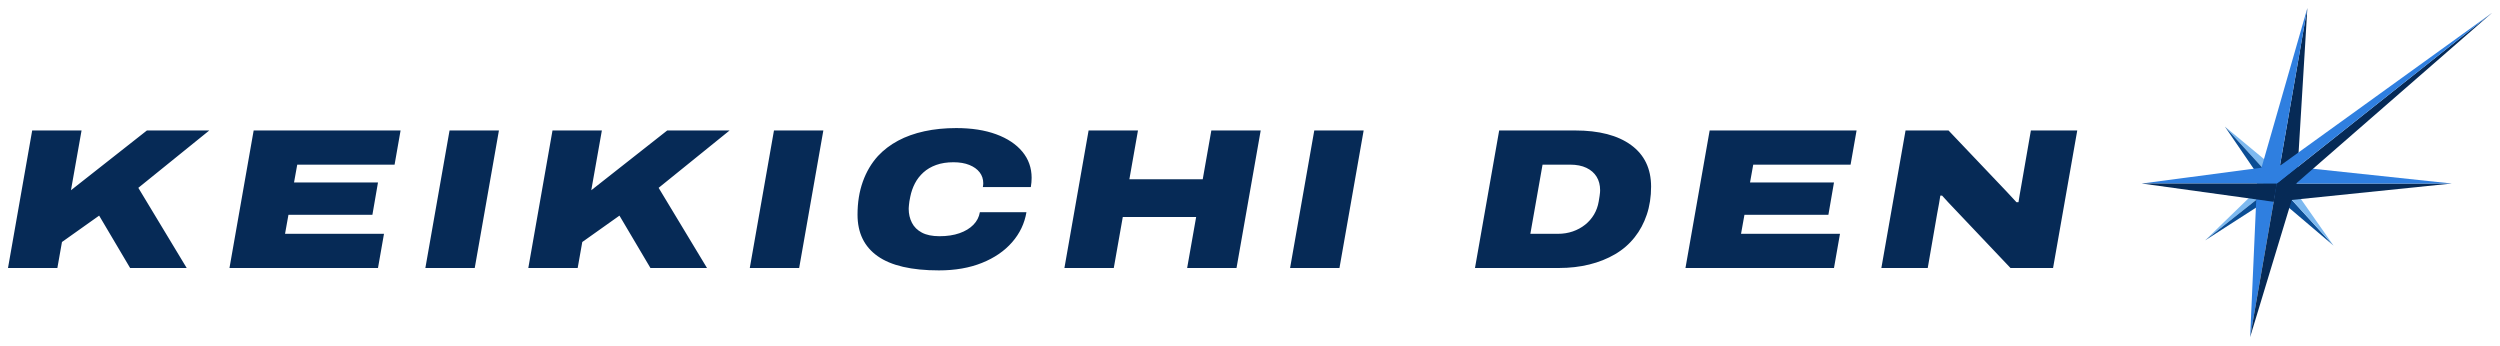
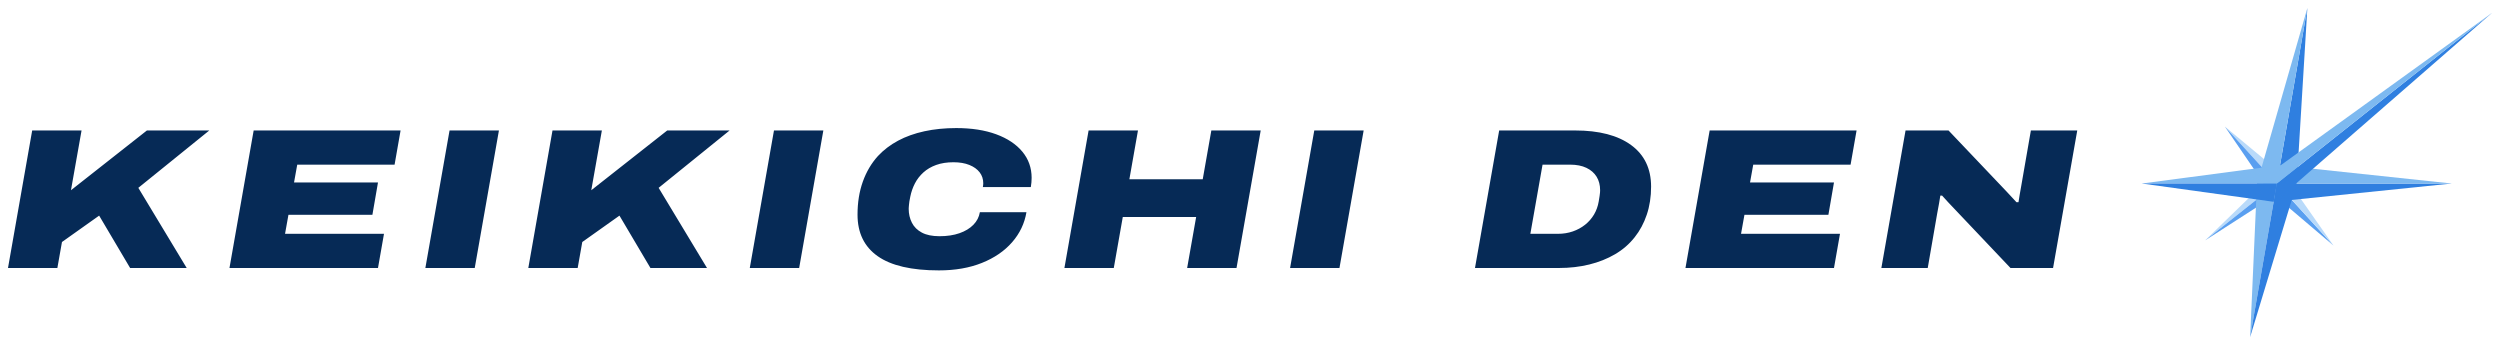
<svg xmlns="http://www.w3.org/2000/svg" viewBox="-4 -134.07 1250.69 172.64" role="img" aria-label="Keikichi Den">
  <path d="M2.8 0 14.9 -68.8H39.6L34.3 -38.9L72.3 -68.8H103.5L68 -40.1L92.2 0H63.9L48.4 -26.2L29.8 -13L27.5 0Z M113.6 0 125.7 -68.8H199.2L196.2 -51.7H147.5L145.9 -42.8H187.9L185.1 -26.6H143.1L141.4 -17.1H190.9L187.9 0Z M211.6 0 223.7 -68.8H248.4L236.3 0Z M263.1 0 275.2 -68.8H299.9L294.6 -38.9L332.6 -68.8H363.8L328.3 -40.1L352.5 0H324.2L308.7 -26.2L290.1 -13L287.8 0Z M373.9 0 386 -68.8H410.7L398.6 0Z M468.5 1.2Q448 1.2 437.9 -5.9Q427.8 -13 427.8 -26.7Q427.8 -35.8 430.45 -43.2Q433.1 -50.6 438 -56Q442.3 -60.6 448.1 -63.7Q453.9 -66.8 461.25 -68.4Q468.6 -70 477.2 -70Q488.7 -70 497.15 -66.9Q505.6 -63.8 510.25 -58.2Q514.9 -52.6 514.9 -45.1Q514.9 -44 514.8 -42.85Q514.7 -41.7 514.5 -40.5H490.5Q490.6 -41 490.65 -41.5Q490.7 -42 490.7 -42.4Q490.7 -45.5 488.9 -47.85Q487.1 -50.2 483.75 -51.55Q480.4 -52.9 475.8 -52.9Q470.9 -52.9 467.15 -51.55Q463.4 -50.2 460.75 -47.8Q458.1 -45.4 456.5 -42.3Q454.9 -39.2 454.2 -35.7Q453.9 -34.3 453.75 -33.35Q453.6 -32.4 453.55 -31.7Q453.5 -31 453.45 -30.55Q453.4 -30.1 453.4 -29.6Q453.4 -25.8 455 -22.65Q456.6 -19.5 460 -17.7Q463.4 -15.9 468.8 -15.9Q474.5 -15.9 478.8 -17.4Q483.1 -18.9 485.75 -21.6Q488.4 -24.3 489 -27.9H512.3Q510.9 -19.5 505.15 -12.9Q499.4 -6.3 490.05 -2.55Q480.7 1.2 468.5 1.2Z M531.3 0 543.4 -68.8H568.1L563.8 -44.4H600.5L604.8 -68.8H629.5L617.4 0H592.7L597.2 -25.5H560.5L556 0Z M644.2 0 656.3 -68.8H681L668.9 0Z  M736.7 0 748.8 -68.8H786.8Q804.8 -68.8 814.8 -61.5Q824.8 -54.2 824.8 -40.7Q824.8 -33.1 822.65 -26.7Q820.5 -20.3 816.6 -15.4Q812.6 -10.3 806.8 -6.9Q801 -3.5 793.9 -1.75Q786.8 0 778.7 0ZM764.4 -17.1H778.2Q782.2 -17.1 785.65 -18.3Q789.1 -19.5 791.8 -21.65Q794.5 -23.8 796.25 -26.75Q798 -29.7 798.6 -33.3Q798.9 -35.1 799.05 -36.1Q799.2 -37.1 799.25 -37.75Q799.3 -38.4 799.3 -38.9Q799.3 -42.8 797.55 -45.65Q795.8 -48.5 792.45 -50.1Q789.1 -51.7 784.3 -51.7H770.5Z M842 0 854.1 -68.8H927.6L924.6 -51.7H875.9L874.3 -42.8H916.3L913.5 -26.6H871.5L869.8 -17.1H919.3L916.3 0Z M940 0 952.1 -68.8H973.6L1002.4 -38.5Q1002.9 -38 1003.8 -37Q1004.7 -36 1005.75 -34.9Q1006.8 -33.8 1007.6 -32.9H1008.6Q1008.8 -34.3 1009.2 -36.65Q1009.6 -39 1010 -41.2L1014.8 -68.8H1038L1025.9 0H1004.6L977.1 -29Q975.4 -30.8 973.45 -32.85Q971.5 -34.9 970.4 -36.2H969.5Q969.3 -34.8 968.85 -32.25Q968.4 -29.7 967.9 -27.1L963.2 0Z" transform="translate(-2.8 0)" fill="#062a56" />
  <g transform="translate(1035.63 -143.67) scale(1.9884)">
    <g transform="translate(50 51) matrix(1 0 -0.16 0.92 0 0) translate(-50 -50)">
-       <path d="M50 50 L34.44 34.44 L51.84 48.16 Z" fill="#7db9f0" />
-       <path d="M50 50 L34.44 34.44 L48.16 51.84 Z" fill="#0b4d94" />
-       <path d="M50 50 L34.44 65.56 L48.16 48.16 Z" fill="#7db9f0" />
-       <path d="M50 50 L34.44 65.56 L51.84 51.84 Z" fill="#0b4d94" />
-       <path d="M50 50 L66.97 66.97 L48.16 51.84 Z" fill="#0b4d94" />
-       <path d="M50 50 L66.97 66.97 L51.84 48.16 Z" fill="#7db9f0" />
-       <path d="M50 50 L50 2 L55 50 Z" fill="#062a56" />
-       <path d="M50 50 L50 2 L45 50 Z" fill="#2f7fe0" />
-       <path d="M50 50 L94 50 L50 55 Z" fill="#062a56" />
-       <path d="M50 50 L94 50 L50 45 Z" fill="#2f7fe0" />
-       <path d="M50 50 L50 92 L45 50 Z" fill="#2f7fe0" />
-       <path d="M50 50 L50 92 L55 50 Z" fill="#062a56" />
-       <path d="M50 50 L16 50 L50 45 Z" fill="#2f7fe0" />
-       <path d="M50 50 L16 50 L50 55 Z" fill="#062a56" />
-       <path d="M50 50 L96.67 3.33 L52.55 52.55 Z" fill="#062a56" />
-       <path d="M50 50 L96.67 3.33 L47.45 47.45 Z" fill="#2f7fe0" />
+       <path d="M50 50 L34.44 34.44 L51.84 48.16 Z" fill="#b9dafa" />
+       <path d="M50 50 L34.44 34.44 L48.16 51.84 Z" fill="#5a9ff0" />
+       <path d="M50 50 L34.44 65.56 L48.16 48.16 Z" fill="#b9dafa" />
+       <path d="M50 50 L34.44 65.56 L51.84 51.84 Z" fill="#5a9ff0" />
+       <path d="M50 50 L66.97 66.97 L48.16 51.84 Z" fill="#5a9ff0" />
+       <path d="M50 50 L66.97 66.97 L51.84 48.16 Z" fill="#b9dafa" />
+       <path d="M50 50 L50 2 L55 50 Z" fill="#2f7fe0" />
+       <path d="M50 50 L50 2 L45 50 Z" fill="#7db9f0" />
+       <path d="M50 50 L94 50 L50 55 Z" fill="#2f7fe0" />
+       <path d="M50 50 L94 50 L50 45 Z" fill="#7db9f0" />
+       <path d="M50 50 L50 92 L45 50 Z" fill="#7db9f0" />
+       <path d="M50 50 L50 92 L55 50 Z" fill="#2f7fe0" />
+       <path d="M50 50 L16 50 L50 45 Z" fill="#7db9f0" />
+       <path d="M50 50 L16 50 L50 55 Z" fill="#2f7fe0" />
+       <path d="M50 50 L96.67 3.33 L52.55 52.55 Z" fill="#2f7fe0" />
+       <path d="M50 50 L96.67 3.33 L47.45 47.45 Z" fill="#7db9f0" />
    </g>
  </g>
</svg>
